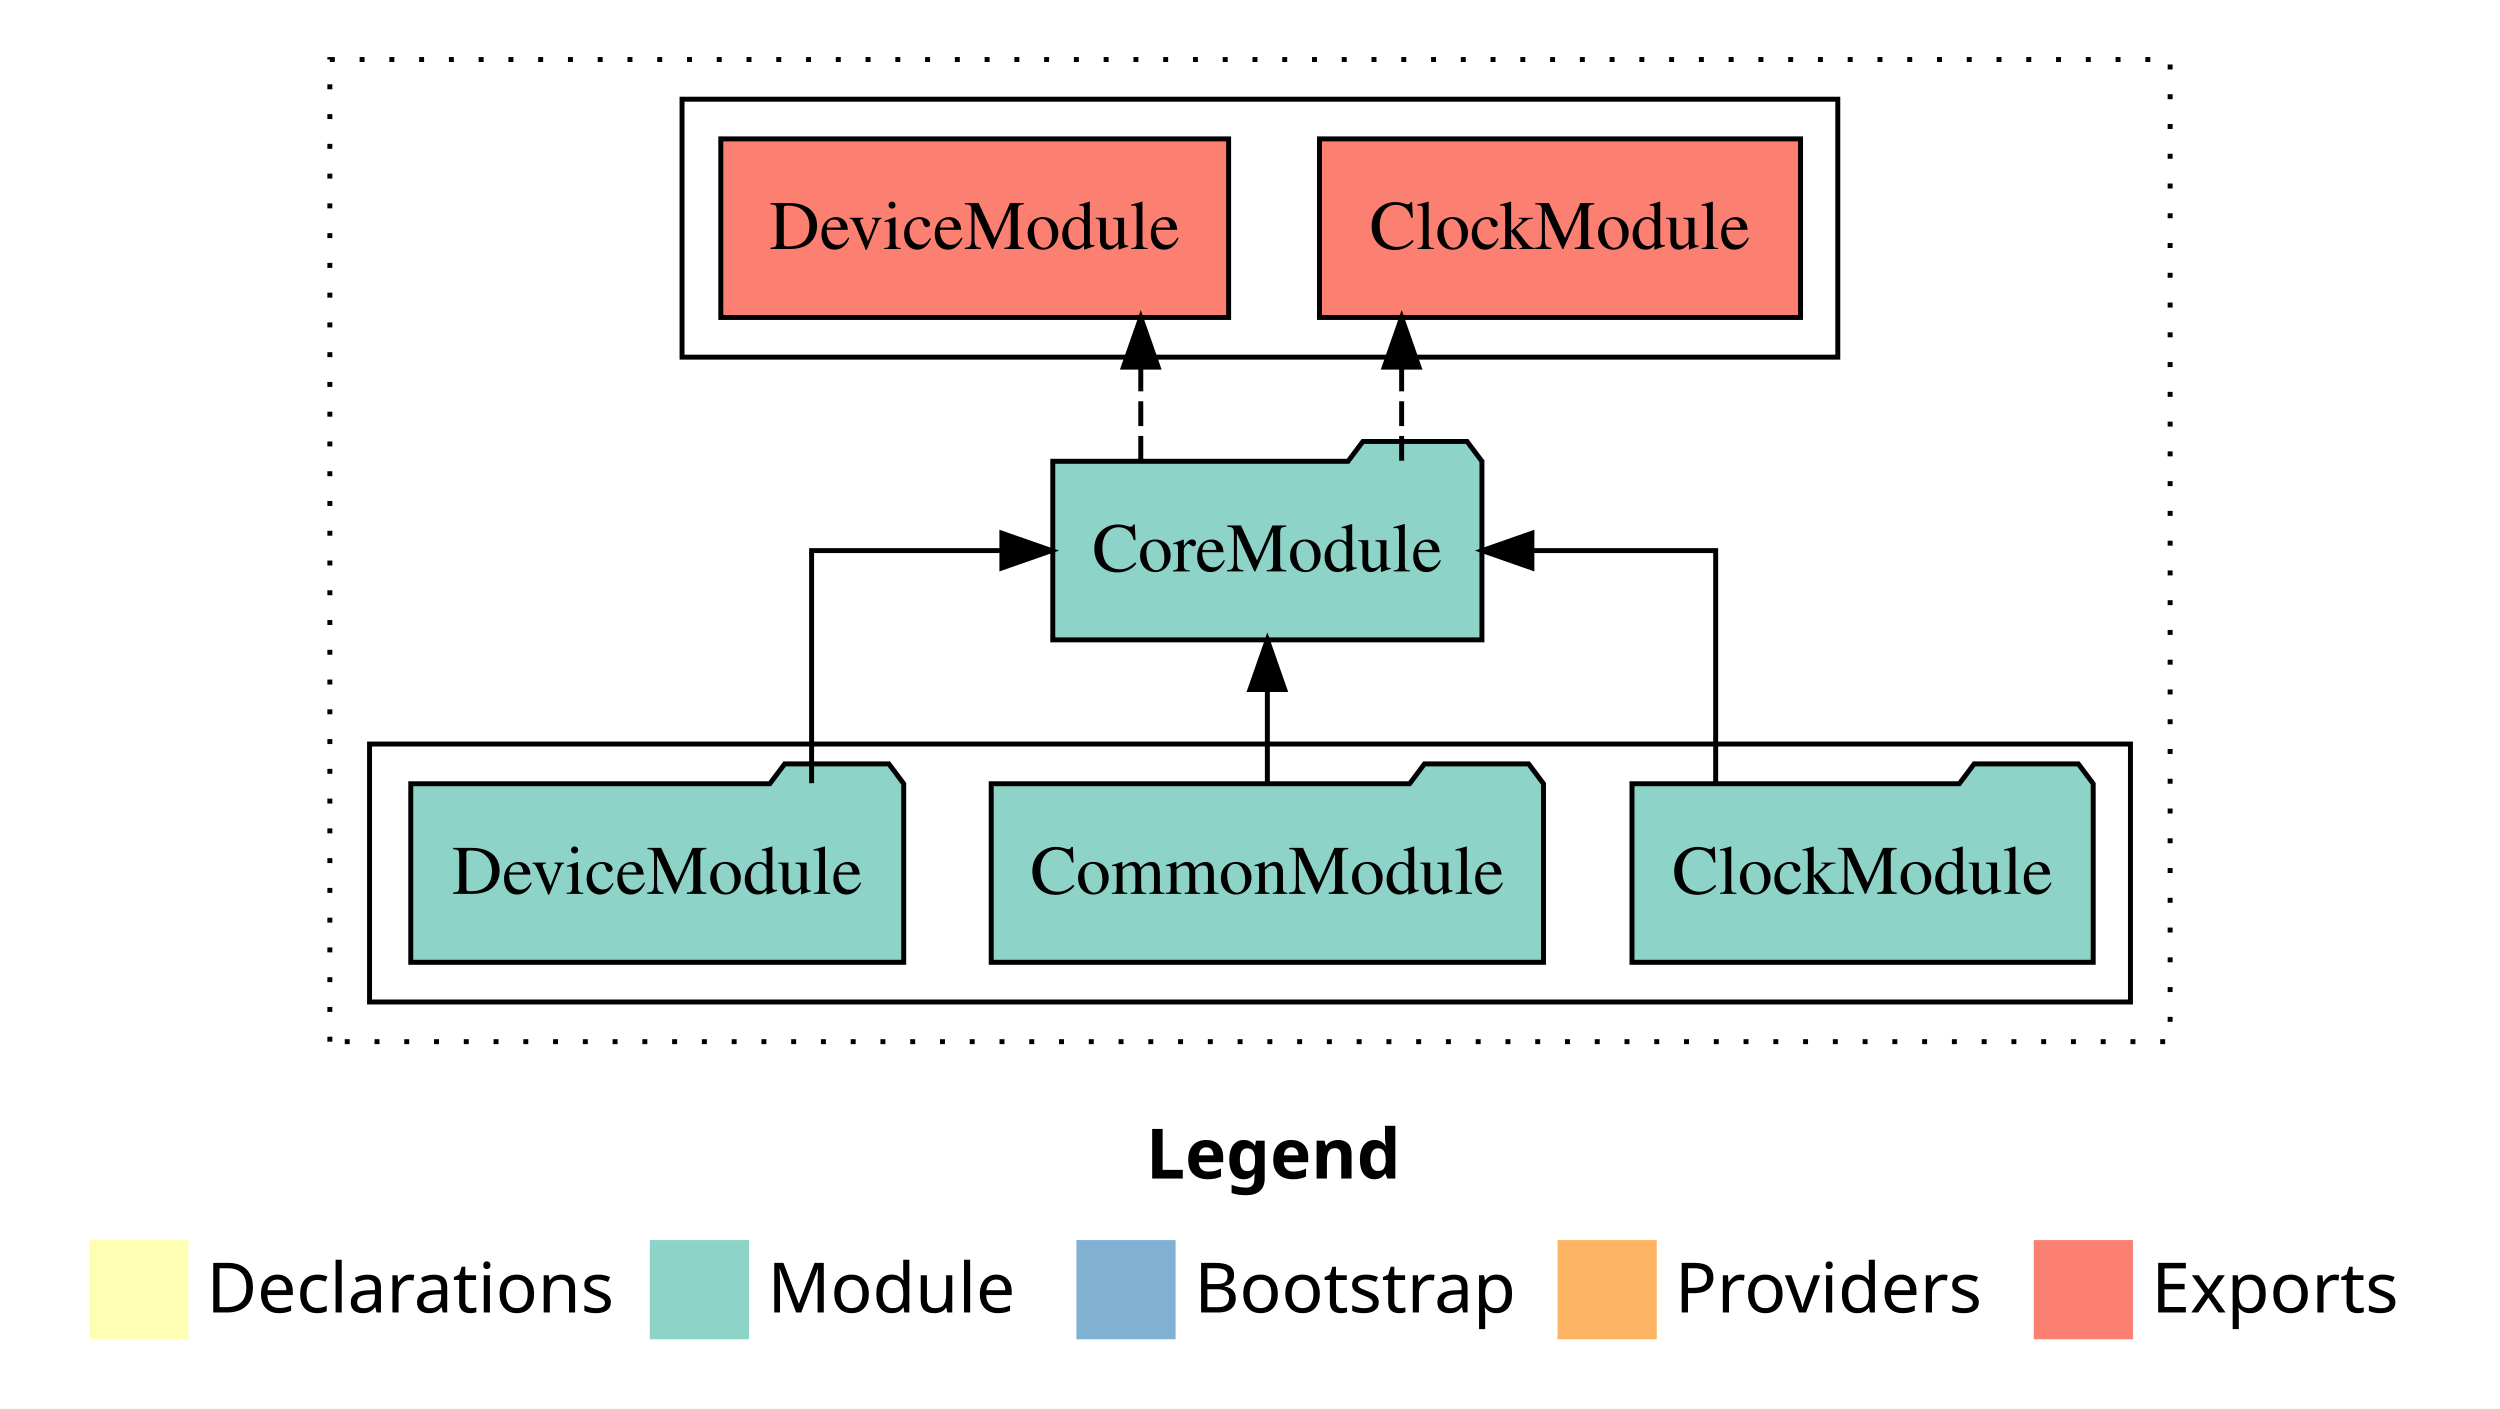
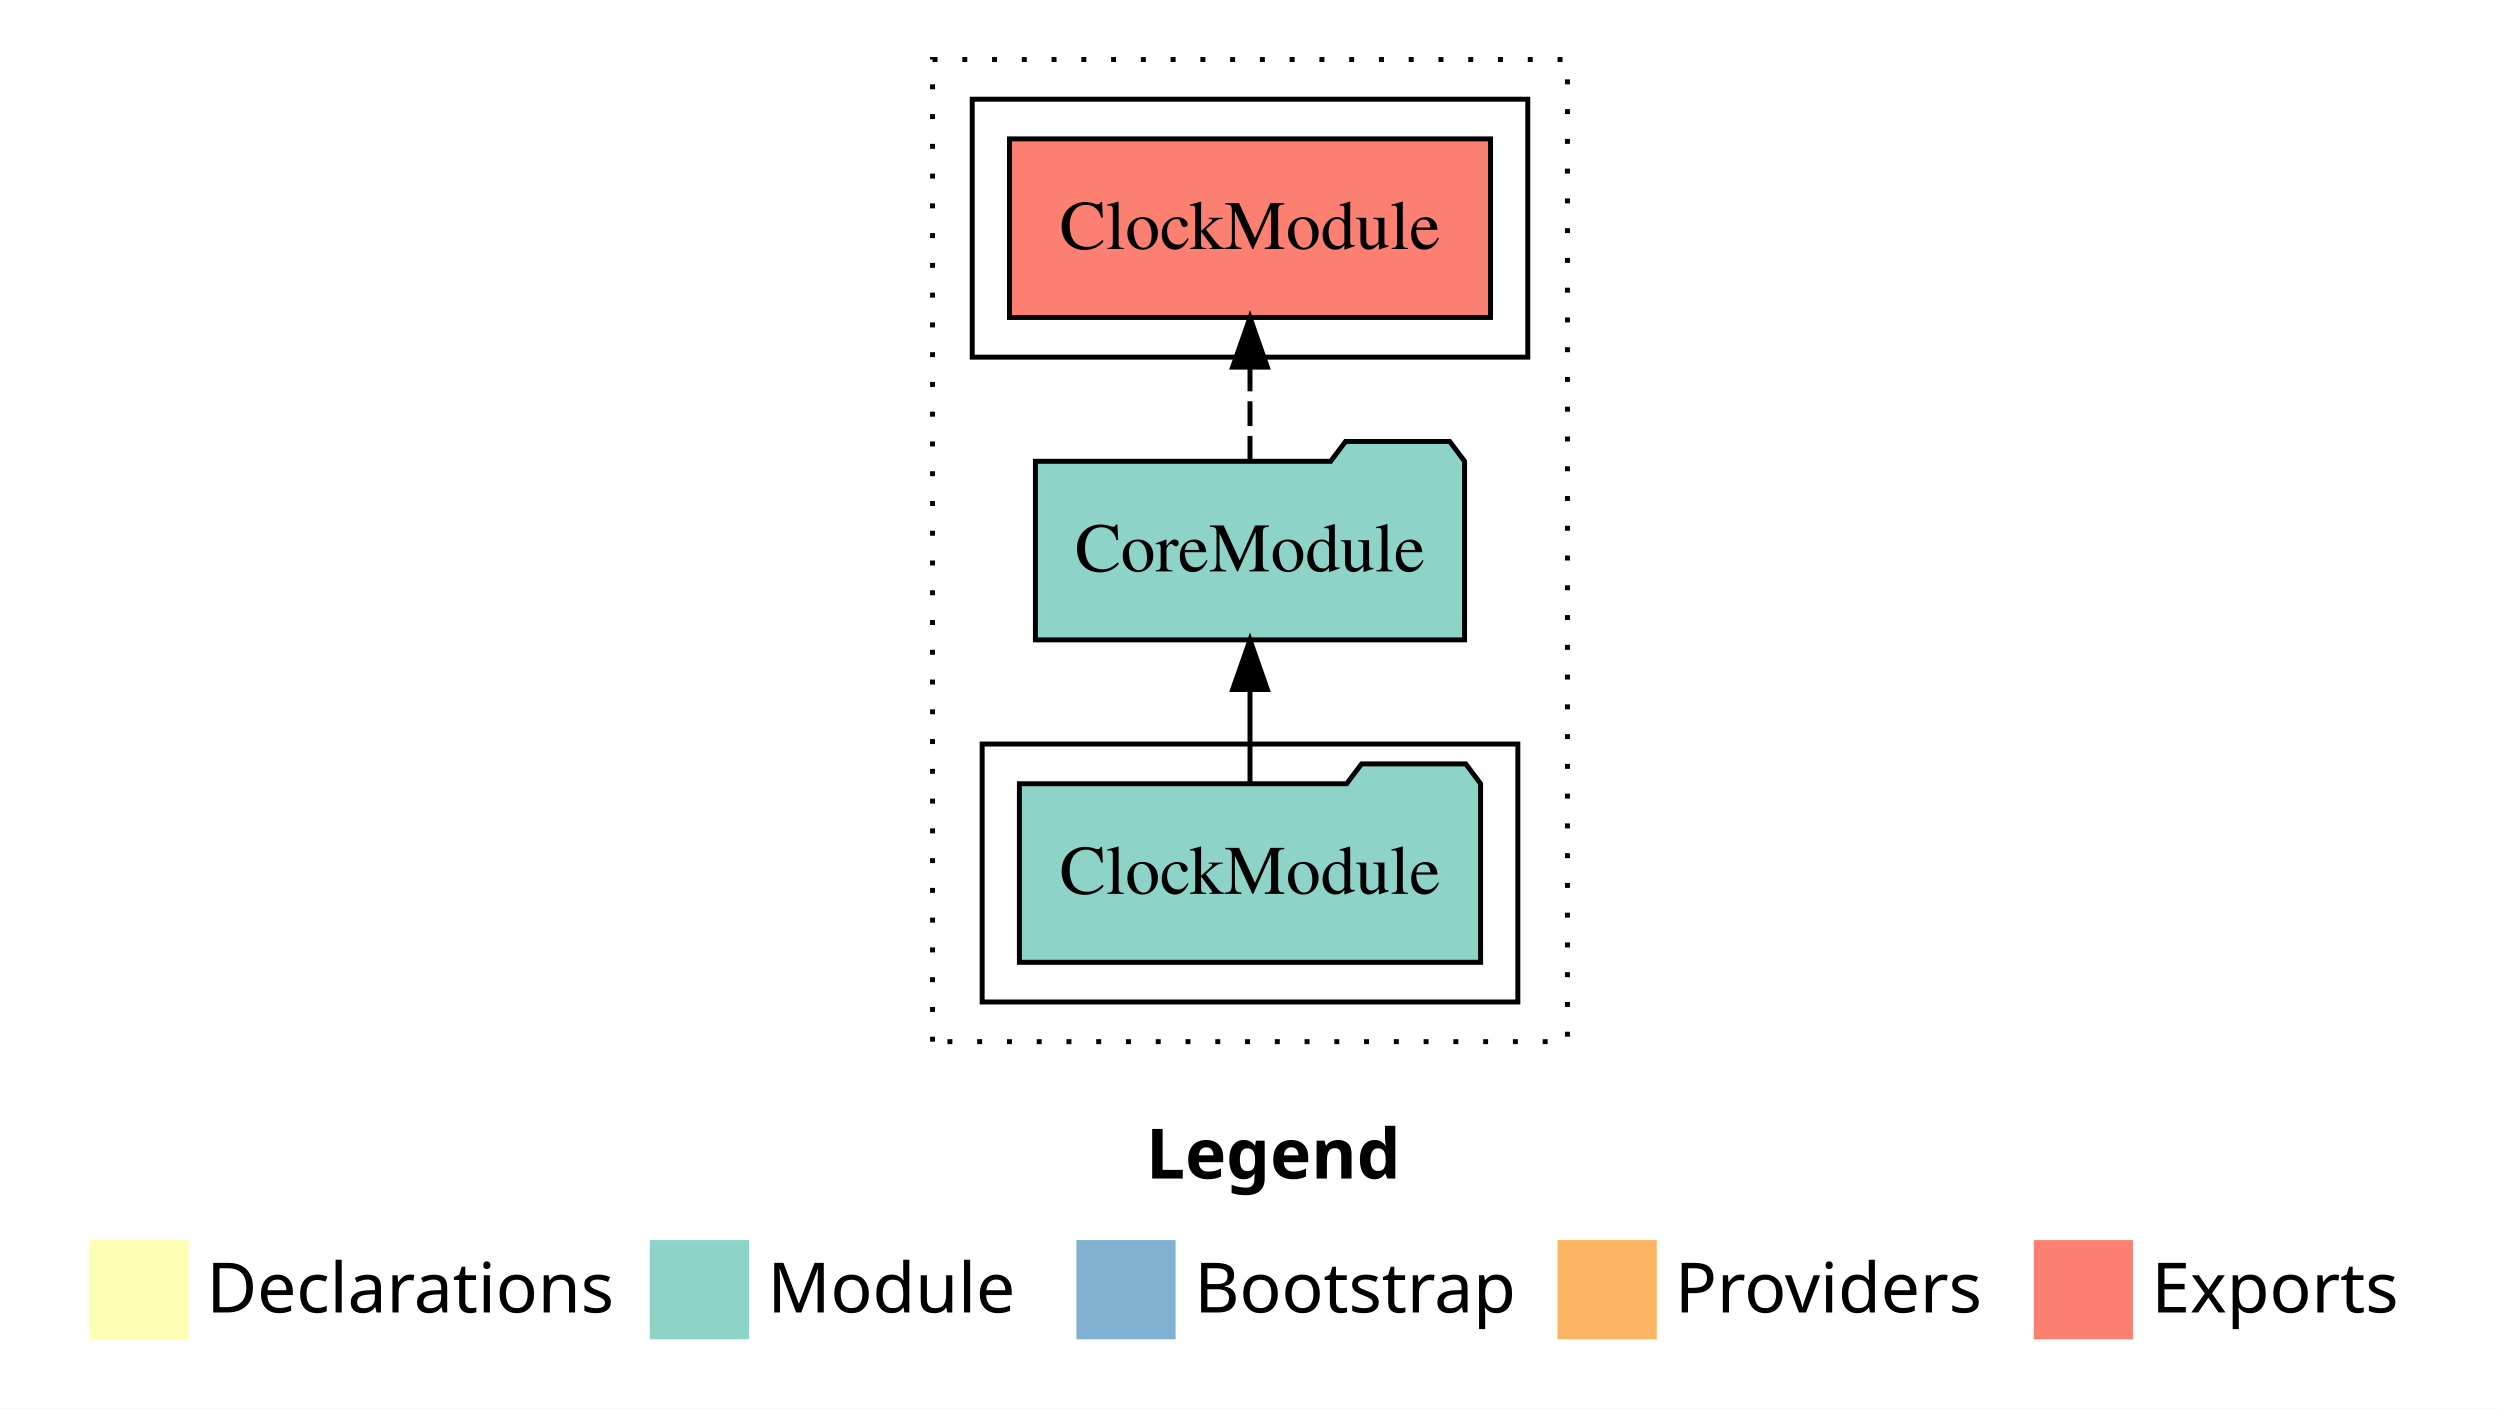
<svg xmlns="http://www.w3.org/2000/svg" width="504pt" height="284pt" viewBox="0.00 0.00 504.00 284.00">
  <g id="graph0" class="graph" transform="scale(1 1) rotate(0) translate(4 280)">
    <polygon fill="white" stroke="transparent" points="-4,4 -4,-280 500,-280 500,4 -4,4" />
    <text text-anchor="start" x="227.01" y="-42.4" font-family="Times-12" font-weight="bold" font-size="14.00">Legend</text>
    <polygon fill="#ffffb3" stroke="transparent" points="14,-10 14,-30 34,-30 34,-10 14,-10" />
    <text text-anchor="start" x="37.63" y="-15.4" font-family="Times-12" font-size="14.00">  Declarations</text>
    <polygon fill="#8dd3c7" stroke="transparent" points="127,-10 127,-30 147,-30 147,-10 127,-10" />
    <text text-anchor="start" x="150.73" y="-15.4" font-family="Times-12" font-size="14.00">  Module</text>
    <polygon fill="#80b1d3" stroke="transparent" points="213,-10 213,-30 233,-30 233,-10 213,-10" />
    <text text-anchor="start" x="236.78" y="-15.4" font-family="Times-12" font-size="14.00">  Bootstrap</text>
    <polygon fill="#fdb462" stroke="transparent" points="310,-10 310,-30 330,-30 330,-10 310,-10" />
    <text text-anchor="start" x="333.67" y="-15.4" font-family="Times-12" font-size="14.00">  Providers</text>
    <polygon fill="#fb8072" stroke="transparent" points="406,-10 406,-30 426,-30 426,-10 406,-10" />
    <text text-anchor="start" x="429.73" y="-15.4" font-family="Times-12" font-size="14.00">  Exports</text>
    <g id="clust1" class="cluster">
-       <polygon fill="none" stroke="black" stroke-dasharray="1,5" points="62.5,-70 62.5,-268 433.5,-268 433.5,-70 62.5,-70" />
+       <polygon fill="none" stroke="black" stroke-dasharray="1,5" points="184,-70 184,-268 312,-268 312,-70 184,-70" />
+     </g>
+     <g id="clust4" class="cluster">
+       <polygon fill="none" stroke="black" points="192,-208 192,-260 304,-260 304,-208 192,-208" />
    </g>
    <g id="clust3" class="cluster">
-       <polygon fill="none" stroke="black" points="70.5,-78 70.5,-130 425.5,-130 425.5,-78 70.5,-78" />
-     </g>
-     <g id="clust4" class="cluster">
-       <polygon fill="none" stroke="black" points="133.5,-208 133.5,-260 366.5,-260 366.5,-208 133.5,-208" />
+       <polygon fill="none" stroke="black" points="194,-78 194,-130 302,-130 302,-78 194,-78" />
    </g>
    <g id="node1" class="node">
-       <polygon fill="#8dd3c7" stroke="black" points="417.99,-122 414.99,-126 393.99,-126 390.99,-122 325.01,-122 325.01,-86 417.99,-86 417.99,-122" />
-       <text text-anchor="middle" x="371.5" y="-99.8" font-family="Times,serif" font-size="14.00">ClockModule</text>
+       <polygon fill="#8dd3c7" stroke="black" points="294.49,-122 291.49,-126 270.49,-126 267.49,-122 201.51,-122 201.51,-86 294.49,-86 294.49,-122" />
+       <text text-anchor="middle" x="248" y="-99.8" font-family="Times,serif" font-size="14.00">ClockModule</text>
    </g>
-     <g id="node4" class="node">
-       <polygon fill="#8dd3c7" stroke="black" points="294.76,-187 291.76,-191 270.76,-191 267.76,-187 208.24,-187 208.24,-151 294.76,-151 294.76,-187" />
-       <text text-anchor="middle" x="251.5" y="-164.8" font-family="Times,serif" font-size="14.00">CoreModule</text>
+     <g id="node2" class="node">
+       <polygon fill="#8dd3c7" stroke="black" points="291.26,-187 288.26,-191 267.26,-191 264.26,-187 204.74,-187 204.74,-151 291.26,-151 291.26,-187" />
+       <text text-anchor="middle" x="248" y="-164.8" font-family="Times,serif" font-size="14.00">CoreModule</text>
    </g>
    <g id="edge1" class="edge">
-       <path fill="none" stroke="black" d="M341.88,-122.11C341.88,-141.34 341.88,-169 341.88,-169 341.88,-169 304.83,-169 304.83,-169" />
-       <polygon fill="black" stroke="black" points="304.83,-165.5 294.83,-169 304.83,-172.5 304.83,-165.5" />
+       <path fill="none" stroke="black" d="M248,-122.11C248,-122.11 248,-140.99 248,-140.99" />
+       <polygon fill="black" stroke="black" points="244.5,-140.99 248,-150.99 251.5,-140.99 244.5,-140.99" />
    </g>
-     <g id="node2" class="node">
-       <polygon fill="#8dd3c7" stroke="black" points="307.17,-122 304.17,-126 283.17,-126 280.17,-122 195.83,-122 195.83,-86 307.17,-86 307.17,-122" />
-       <text text-anchor="middle" x="251.5" y="-99.8" font-family="Times,serif" font-size="14.00">CommonModule</text>
+     <g id="node3" class="node">
+       <polygon fill="#fb8072" stroke="black" points="296.49,-252 199.51,-252 199.51,-216 296.49,-216 296.49,-252" />
+       <text text-anchor="middle" x="248" y="-229.8" font-family="Times,serif" font-size="14.00">ClockModule </text>
    </g>
    <g id="edge2" class="edge">
-       <path fill="none" stroke="black" d="M251.5,-122.11C251.5,-122.11 251.5,-140.99 251.5,-140.99" />
-       <polygon fill="black" stroke="black" points="248,-140.99 251.5,-150.99 255,-140.99 248,-140.99" />
-     </g>
-     <g id="node3" class="node">
-       <polygon fill="#8dd3c7" stroke="black" points="178.19,-122 175.19,-126 154.19,-126 151.19,-122 78.81,-122 78.81,-86 178.19,-86 178.19,-122" />
-       <text text-anchor="middle" x="128.5" y="-99.8" font-family="Times,serif" font-size="14.00">DeviceModule</text>
-     </g>
-     <g id="edge3" class="edge">
-       <path fill="none" stroke="black" d="M159.62,-122.11C159.62,-141.34 159.62,-169 159.62,-169 159.62,-169 197.98,-169 197.98,-169" />
-       <polygon fill="black" stroke="black" points="197.98,-172.5 207.98,-169 197.98,-165.5 197.98,-172.5" />
-     </g>
-     <g id="node5" class="node">
-       <polygon fill="#fb8072" stroke="black" points="358.99,-252 262.01,-252 262.01,-216 358.99,-216 358.99,-252" />
-       <text text-anchor="middle" x="310.5" y="-229.8" font-family="Times,serif" font-size="14.00">ClockModule </text>
-     </g>
-     <g id="edge4" class="edge">
-       <path fill="none" stroke="black" stroke-dasharray="5,2" d="M278.57,-187.11C278.57,-187.11 278.57,-205.99 278.57,-205.99" />
-       <polygon fill="black" stroke="black" points="275.07,-205.99 278.57,-215.99 282.07,-205.99 275.07,-205.99" />
-     </g>
-     <g id="node6" class="node">
-       <polygon fill="#fb8072" stroke="black" points="243.69,-252 141.31,-252 141.31,-216 243.69,-216 243.69,-252" />
-       <text text-anchor="middle" x="192.5" y="-229.8" font-family="Times,serif" font-size="14.00">DeviceModule </text>
-     </g>
-     <g id="edge5" class="edge">
-       <path fill="none" stroke="black" stroke-dasharray="5,2" d="M225.98,-187.11C225.98,-187.11 225.98,-205.99 225.98,-205.99" />
-       <polygon fill="black" stroke="black" points="222.48,-205.99 225.98,-215.99 229.48,-205.99 222.48,-205.99" />
+       <path fill="none" stroke="black" stroke-dasharray="5,2" d="M248,-187.11C248,-187.11 248,-205.99 248,-205.99" />
+       <polygon fill="black" stroke="black" points="244.5,-205.99 248,-215.99 251.5,-205.99 244.5,-205.99" />
    </g>
  </g>
</svg>
